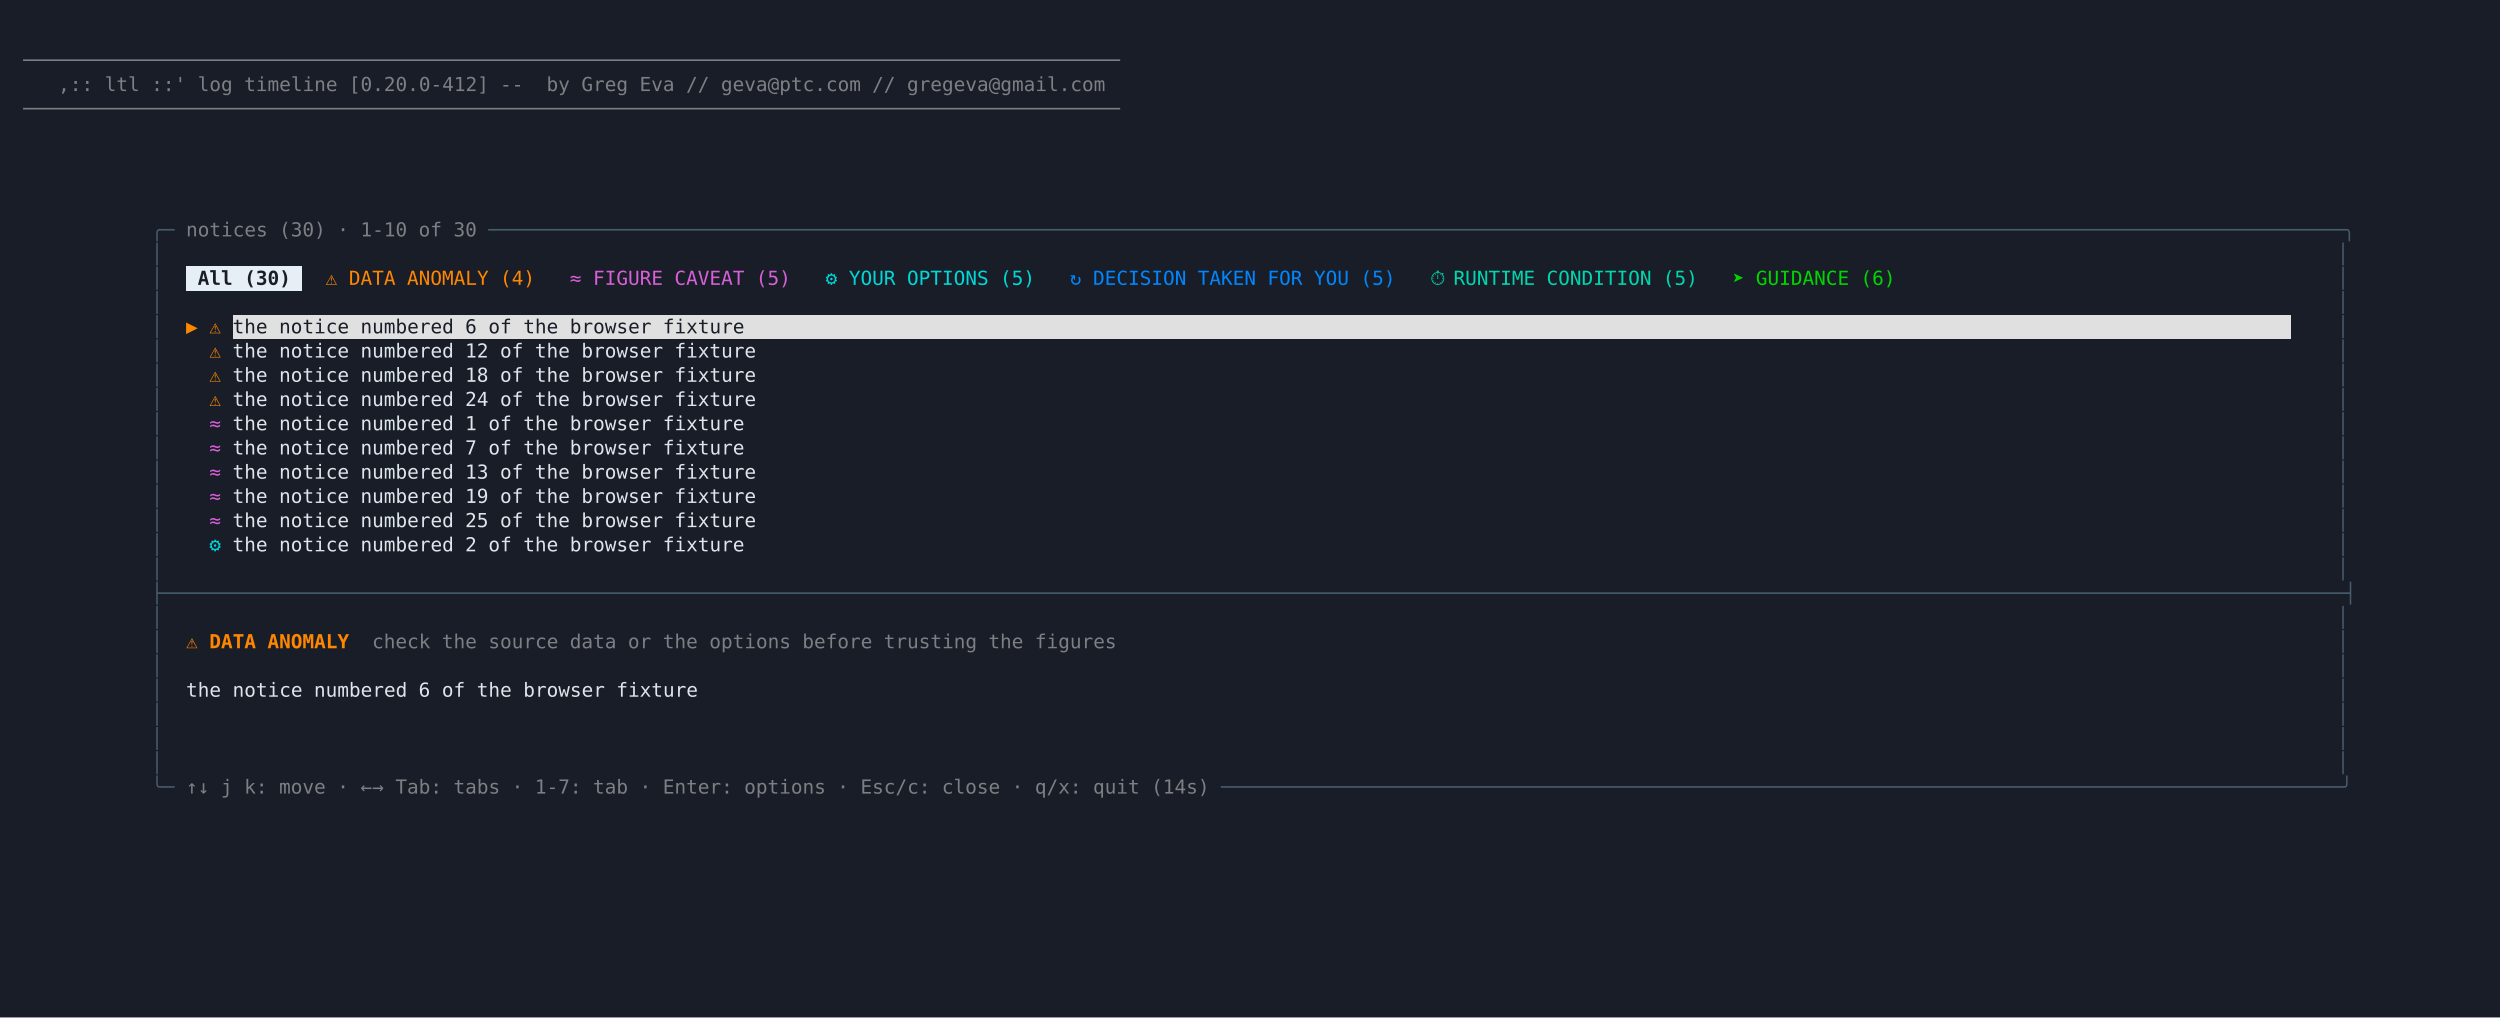
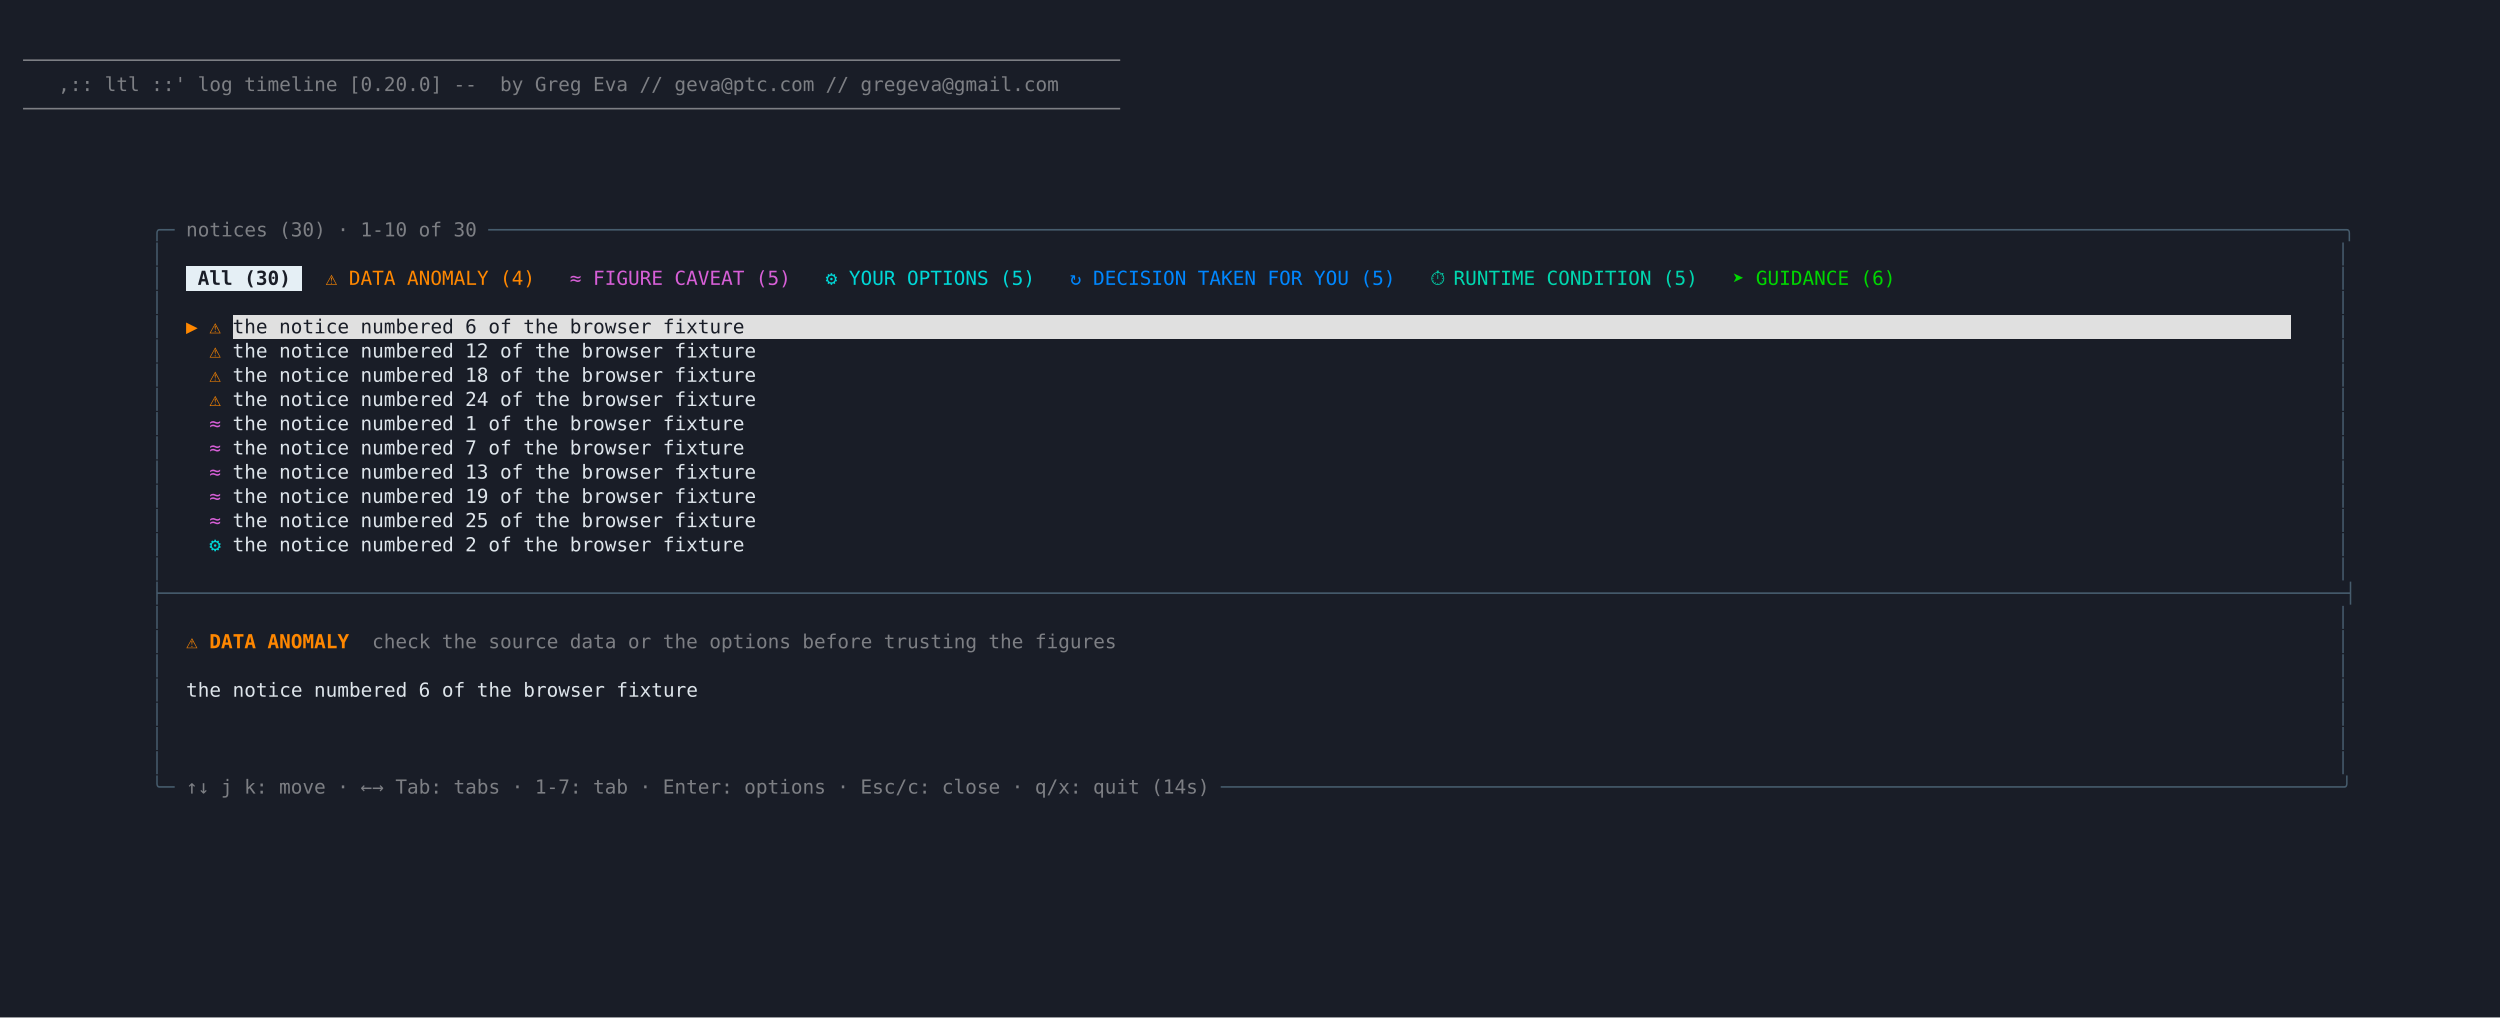
<svg xmlns="http://www.w3.org/2000/svg" width="1548" height="630" viewBox="0 0 1548 630">
  <rect width="100%" height="100%" fill="#191d27" />
  <g font-family="ui-monospace, 'SF Mono', SFMono-Regular, Menlo, Consolas, 'DejaVu Sans Mono', monospace" font-size="12">
    <rect x="115.2" y="165" width="72" height="15" fill="#e5eff5" shape-rendering="crispEdges" />
    <rect x="144" y="195" width="1274.4" height="15" fill="#e0e0e0" shape-rendering="crispEdges" />
    <text x="14.4" y="41.4" fill="#7d7f84" textLength="676.8" lengthAdjust="spacing">──────────────────────────────────────────────────────────────────────────────────────────────</text>
    <text x="36" y="56.4" fill="#7d7f84" textLength="21.6" lengthAdjust="spacing">,::</text>
    <text x="64.8" y="56.4" fill="#7d7f84" textLength="21.6" lengthAdjust="spacing">ltl</text>
    <text x="93.6" y="56.4" fill="#7d7f84" textLength="21.6" lengthAdjust="spacing">::'</text>
    <text x="122.4" y="56.4" fill="#7d7f84" textLength="21.6" lengthAdjust="spacing">log</text>
    <text x="151.2" y="56.4" fill="#7d7f84" textLength="57.6" lengthAdjust="spacing">timeline</text>
-     <text x="216" y="56.4" fill="#7d7f84" textLength="86.4" lengthAdjust="spacing">[0.20.0-412]</text>
-     <text x="309.6" y="56.4" fill="#7d7f84" textLength="14.4" lengthAdjust="spacing">--</text>
-     <text x="338.4" y="56.4" fill="#7d7f84" textLength="14.4" lengthAdjust="spacing">by</text>
-     <text x="360" y="56.4" fill="#7d7f84" textLength="28.8" lengthAdjust="spacing">Greg</text>
-     <text x="396" y="56.4" fill="#7d7f84" textLength="21.6" lengthAdjust="spacing">Eva</text>
-     <text x="424.8" y="56.4" fill="#7d7f84" textLength="14.4" lengthAdjust="spacing">//</text>
-     <text x="446.4" y="56.4" fill="#7d7f84" textLength="86.4" lengthAdjust="spacing">geva@ptc.com</text>
-     <text x="540" y="56.4" fill="#7d7f84" textLength="14.4" lengthAdjust="spacing">//</text>
-     <text x="561.6" y="56.4" fill="#7d7f84" textLength="122.4" lengthAdjust="spacing">gregeva@gmail.com</text>
+     <text x="216" y="56.4" fill="#7d7f84" textLength="57.6" lengthAdjust="spacing">[0.20.0]</text>
+     <text x="280.8" y="56.4" fill="#7d7f84" textLength="14.4" lengthAdjust="spacing">--</text>
+     <text x="309.6" y="56.4" fill="#7d7f84" textLength="14.4" lengthAdjust="spacing">by</text>
+     <text x="331.2" y="56.4" fill="#7d7f84" textLength="28.8" lengthAdjust="spacing">Greg</text>
+     <text x="367.2" y="56.4" fill="#7d7f84" textLength="21.6" lengthAdjust="spacing">Eva</text>
+     <text x="396" y="56.4" fill="#7d7f84" textLength="14.4" lengthAdjust="spacing">//</text>
+     <text x="417.6" y="56.4" fill="#7d7f84" textLength="86.4" lengthAdjust="spacing">geva@ptc.com</text>
+     <text x="511.2" y="56.4" fill="#7d7f84" textLength="14.4" lengthAdjust="spacing">//</text>
+     <text x="532.8" y="56.4" fill="#7d7f84" textLength="122.4" lengthAdjust="spacing">gregeva@gmail.com</text>
    <text x="14.4" y="71.4" fill="#7d7f84" textLength="676.8" lengthAdjust="spacing">──────────────────────────────────────────────────────────────────────────────────────────────</text>
    <text x="93.6" y="146.4" fill="#465c6d" textLength="14.4" lengthAdjust="spacing">╭─</text>
    <text x="115.2" y="146.4" fill="#7d7f84" textLength="50.4" lengthAdjust="spacing">notices</text>
    <text x="172.8" y="146.4" fill="#7d7f84" textLength="28.8" lengthAdjust="spacing">(30)</text>
    <text x="208.8" y="146.4" fill="#7d7f84">·</text>
    <text x="223.2" y="146.4" fill="#7d7f84" textLength="28.8" lengthAdjust="spacing">1-10</text>
    <text x="259.2" y="146.4" fill="#7d7f84" textLength="14.4" lengthAdjust="spacing">of</text>
    <text x="280.8" y="146.4" fill="#7d7f84" textLength="14.4" lengthAdjust="spacing">30</text>
    <text x="302.4" y="146.4" fill="#465c6d" textLength="1152" lengthAdjust="spacing">───────────────────────────────────────────────────────────────────────────────────────────────────────────────────────────────────────────────────────────────╮</text>
    <text x="93.6" y="161.4" fill="#465c6d">│</text>
    <text x="1447.2" y="161.4" fill="#465c6d">│</text>
    <text x="93.6" y="176.4" fill="#465c6d">│</text>
    <text x="122.4" y="176.4" fill="#191d27" font-weight="bold" textLength="21.6" lengthAdjust="spacing">All</text>
    <text x="151.2" y="176.4" fill="#191d27" font-weight="bold" textLength="28.8" lengthAdjust="spacing">(30)</text>
    <text x="201.6" y="176.4" fill="#ff8700">⚠</text>
    <text x="216" y="176.4" fill="#ff8700" textLength="28.8" lengthAdjust="spacing">DATA</text>
    <text x="252" y="176.4" fill="#ff8700" textLength="50.4" lengthAdjust="spacing">ANOMALY</text>
    <text x="309.6" y="176.4" fill="#ff8700" textLength="21.6" lengthAdjust="spacing">(4)</text>
    <text x="352.8" y="176.4" fill="#d75fd7">≈</text>
    <text x="367.2" y="176.4" fill="#d75fd7" textLength="43.2" lengthAdjust="spacing">FIGURE</text>
    <text x="417.6" y="176.4" fill="#d75fd7" textLength="43.2" lengthAdjust="spacing">CAVEAT</text>
    <text x="468" y="176.4" fill="#d75fd7" textLength="21.6" lengthAdjust="spacing">(5)</text>
    <text x="511.2" y="176.4" fill="#00d7d7">⚙</text>
    <text x="525.6" y="176.4" fill="#00d7d7" textLength="28.8" lengthAdjust="spacing">YOUR</text>
    <text x="561.6" y="176.4" fill="#00d7d7" textLength="50.4" lengthAdjust="spacing">OPTIONS</text>
    <text x="619.2" y="176.4" fill="#00d7d7" textLength="21.6" lengthAdjust="spacing">(5)</text>
    <text x="662.4" y="176.4" fill="#0087ff">↻</text>
    <text x="676.8" y="176.4" fill="#0087ff" textLength="57.6" lengthAdjust="spacing">DECISION</text>
    <text x="741.6" y="176.4" fill="#0087ff" textLength="36" lengthAdjust="spacing">TAKEN</text>
    <text x="784.8" y="176.4" fill="#0087ff" textLength="21.6" lengthAdjust="spacing">FOR</text>
    <text x="813.6" y="176.4" fill="#0087ff" textLength="21.6" lengthAdjust="spacing">YOU</text>
    <text x="842.4" y="176.4" fill="#0087ff" textLength="21.6" lengthAdjust="spacing">(5)</text>
    <text x="885.6" y="176.4" fill="#00d7af">⏱</text>
    <text x="900" y="176.4" fill="#00d7af" textLength="50.4" lengthAdjust="spacing">RUNTIME</text>
    <text x="957.6" y="176.4" fill="#00d7af" textLength="64.8" lengthAdjust="spacing">CONDITION</text>
    <text x="1029.6" y="176.4" fill="#00d7af" textLength="21.6" lengthAdjust="spacing">(5)</text>
    <text x="1072.8" y="176.4" fill="#00d700">➤</text>
    <text x="1087.2" y="176.4" fill="#00d700" textLength="57.6" lengthAdjust="spacing">GUIDANCE</text>
    <text x="1152" y="176.4" fill="#00d700" textLength="21.6" lengthAdjust="spacing">(6)</text>
    <text x="1447.2" y="176.4" fill="#465c6d">│</text>
    <text x="93.6" y="191.4" fill="#465c6d">│</text>
    <text x="1447.2" y="191.4" fill="#465c6d">│</text>
    <text x="93.6" y="206.4" fill="#465c6d">│</text>
    <text x="115.2" y="206.4" fill="#ff8700">▶</text>
    <text x="129.6" y="206.4" fill="#ff8700">⚠</text>
    <text x="144" y="206.4" fill="#191d27" textLength="21.6" lengthAdjust="spacing">the</text>
    <text x="172.8" y="206.4" fill="#191d27" textLength="43.2" lengthAdjust="spacing">notice</text>
    <text x="223.2" y="206.4" fill="#191d27" textLength="57.6" lengthAdjust="spacing">numbered</text>
    <text x="288" y="206.4" fill="#191d27">6</text>
    <text x="302.4" y="206.4" fill="#191d27" textLength="14.4" lengthAdjust="spacing">of</text>
    <text x="324" y="206.4" fill="#191d27" textLength="21.6" lengthAdjust="spacing">the</text>
    <text x="352.8" y="206.4" fill="#191d27" textLength="50.4" lengthAdjust="spacing">browser</text>
    <text x="410.4" y="206.4" fill="#191d27" textLength="50.4" lengthAdjust="spacing">fixture</text>
    <text x="1447.2" y="206.4" fill="#465c6d">│</text>
    <text x="93.6" y="221.4" fill="#465c6d">│</text>
    <text x="129.6" y="221.4" fill="#ff8700">⚠</text>
    <text x="144" y="221.4" fill="#dee5eb" textLength="21.6" lengthAdjust="spacing">the</text>
    <text x="172.8" y="221.4" fill="#dee5eb" textLength="43.2" lengthAdjust="spacing">notice</text>
    <text x="223.2" y="221.4" fill="#dee5eb" textLength="57.6" lengthAdjust="spacing">numbered</text>
    <text x="288" y="221.4" fill="#dee5eb" textLength="14.4" lengthAdjust="spacing">12</text>
    <text x="309.6" y="221.4" fill="#dee5eb" textLength="14.4" lengthAdjust="spacing">of</text>
    <text x="331.2" y="221.4" fill="#dee5eb" textLength="21.6" lengthAdjust="spacing">the</text>
    <text x="360" y="221.4" fill="#dee5eb" textLength="50.4" lengthAdjust="spacing">browser</text>
    <text x="417.6" y="221.4" fill="#dee5eb" textLength="50.4" lengthAdjust="spacing">fixture</text>
    <text x="1447.2" y="221.4" fill="#465c6d">│</text>
    <text x="93.6" y="236.4" fill="#465c6d">│</text>
    <text x="129.6" y="236.4" fill="#ff8700">⚠</text>
    <text x="144" y="236.4" fill="#dee5eb" textLength="21.6" lengthAdjust="spacing">the</text>
    <text x="172.8" y="236.4" fill="#dee5eb" textLength="43.2" lengthAdjust="spacing">notice</text>
    <text x="223.2" y="236.4" fill="#dee5eb" textLength="57.6" lengthAdjust="spacing">numbered</text>
    <text x="288" y="236.4" fill="#dee5eb" textLength="14.4" lengthAdjust="spacing">18</text>
    <text x="309.6" y="236.4" fill="#dee5eb" textLength="14.4" lengthAdjust="spacing">of</text>
    <text x="331.2" y="236.4" fill="#dee5eb" textLength="21.6" lengthAdjust="spacing">the</text>
    <text x="360" y="236.4" fill="#dee5eb" textLength="50.4" lengthAdjust="spacing">browser</text>
    <text x="417.6" y="236.4" fill="#dee5eb" textLength="50.4" lengthAdjust="spacing">fixture</text>
    <text x="1447.2" y="236.4" fill="#465c6d">│</text>
    <text x="93.6" y="251.4" fill="#465c6d">│</text>
    <text x="129.6" y="251.4" fill="#ff8700">⚠</text>
    <text x="144" y="251.4" fill="#dee5eb" textLength="21.6" lengthAdjust="spacing">the</text>
    <text x="172.8" y="251.4" fill="#dee5eb" textLength="43.2" lengthAdjust="spacing">notice</text>
    <text x="223.2" y="251.4" fill="#dee5eb" textLength="57.6" lengthAdjust="spacing">numbered</text>
    <text x="288" y="251.4" fill="#dee5eb" textLength="14.4" lengthAdjust="spacing">24</text>
    <text x="309.6" y="251.4" fill="#dee5eb" textLength="14.4" lengthAdjust="spacing">of</text>
    <text x="331.2" y="251.4" fill="#dee5eb" textLength="21.6" lengthAdjust="spacing">the</text>
    <text x="360" y="251.4" fill="#dee5eb" textLength="50.4" lengthAdjust="spacing">browser</text>
    <text x="417.6" y="251.4" fill="#dee5eb" textLength="50.4" lengthAdjust="spacing">fixture</text>
    <text x="1447.2" y="251.4" fill="#465c6d">│</text>
    <text x="93.6" y="266.4" fill="#465c6d">│</text>
    <text x="129.6" y="266.4" fill="#d75fd7">≈</text>
    <text x="144" y="266.4" fill="#dee5eb" textLength="21.6" lengthAdjust="spacing">the</text>
    <text x="172.8" y="266.4" fill="#dee5eb" textLength="43.2" lengthAdjust="spacing">notice</text>
    <text x="223.2" y="266.4" fill="#dee5eb" textLength="57.6" lengthAdjust="spacing">numbered</text>
    <text x="288" y="266.4" fill="#dee5eb">1</text>
    <text x="302.4" y="266.4" fill="#dee5eb" textLength="14.4" lengthAdjust="spacing">of</text>
    <text x="324" y="266.4" fill="#dee5eb" textLength="21.6" lengthAdjust="spacing">the</text>
    <text x="352.8" y="266.4" fill="#dee5eb" textLength="50.4" lengthAdjust="spacing">browser</text>
    <text x="410.4" y="266.4" fill="#dee5eb" textLength="50.4" lengthAdjust="spacing">fixture</text>
    <text x="1447.2" y="266.4" fill="#465c6d">│</text>
    <text x="93.6" y="281.4" fill="#465c6d">│</text>
    <text x="129.6" y="281.4" fill="#d75fd7">≈</text>
    <text x="144" y="281.4" fill="#dee5eb" textLength="21.6" lengthAdjust="spacing">the</text>
    <text x="172.8" y="281.4" fill="#dee5eb" textLength="43.2" lengthAdjust="spacing">notice</text>
    <text x="223.2" y="281.4" fill="#dee5eb" textLength="57.6" lengthAdjust="spacing">numbered</text>
    <text x="288" y="281.4" fill="#dee5eb">7</text>
    <text x="302.4" y="281.4" fill="#dee5eb" textLength="14.4" lengthAdjust="spacing">of</text>
    <text x="324" y="281.4" fill="#dee5eb" textLength="21.6" lengthAdjust="spacing">the</text>
    <text x="352.8" y="281.4" fill="#dee5eb" textLength="50.4" lengthAdjust="spacing">browser</text>
    <text x="410.4" y="281.4" fill="#dee5eb" textLength="50.4" lengthAdjust="spacing">fixture</text>
    <text x="1447.2" y="281.4" fill="#465c6d">│</text>
    <text x="93.6" y="296.4" fill="#465c6d">│</text>
    <text x="129.6" y="296.4" fill="#d75fd7">≈</text>
    <text x="144" y="296.4" fill="#dee5eb" textLength="21.6" lengthAdjust="spacing">the</text>
    <text x="172.8" y="296.4" fill="#dee5eb" textLength="43.2" lengthAdjust="spacing">notice</text>
    <text x="223.2" y="296.4" fill="#dee5eb" textLength="57.6" lengthAdjust="spacing">numbered</text>
    <text x="288" y="296.4" fill="#dee5eb" textLength="14.4" lengthAdjust="spacing">13</text>
    <text x="309.6" y="296.4" fill="#dee5eb" textLength="14.4" lengthAdjust="spacing">of</text>
    <text x="331.2" y="296.4" fill="#dee5eb" textLength="21.6" lengthAdjust="spacing">the</text>
    <text x="360" y="296.4" fill="#dee5eb" textLength="50.4" lengthAdjust="spacing">browser</text>
    <text x="417.6" y="296.4" fill="#dee5eb" textLength="50.4" lengthAdjust="spacing">fixture</text>
    <text x="1447.2" y="296.4" fill="#465c6d">│</text>
    <text x="93.6" y="311.4" fill="#465c6d">│</text>
    <text x="129.6" y="311.4" fill="#d75fd7">≈</text>
    <text x="144" y="311.4" fill="#dee5eb" textLength="21.6" lengthAdjust="spacing">the</text>
    <text x="172.8" y="311.4" fill="#dee5eb" textLength="43.2" lengthAdjust="spacing">notice</text>
    <text x="223.2" y="311.4" fill="#dee5eb" textLength="57.6" lengthAdjust="spacing">numbered</text>
    <text x="288" y="311.4" fill="#dee5eb" textLength="14.4" lengthAdjust="spacing">19</text>
    <text x="309.6" y="311.4" fill="#dee5eb" textLength="14.4" lengthAdjust="spacing">of</text>
    <text x="331.2" y="311.4" fill="#dee5eb" textLength="21.6" lengthAdjust="spacing">the</text>
    <text x="360" y="311.4" fill="#dee5eb" textLength="50.4" lengthAdjust="spacing">browser</text>
    <text x="417.6" y="311.4" fill="#dee5eb" textLength="50.4" lengthAdjust="spacing">fixture</text>
    <text x="1447.2" y="311.4" fill="#465c6d">│</text>
    <text x="93.6" y="326.4" fill="#465c6d">│</text>
    <text x="129.6" y="326.4" fill="#d75fd7">≈</text>
    <text x="144" y="326.4" fill="#dee5eb" textLength="21.6" lengthAdjust="spacing">the</text>
    <text x="172.8" y="326.4" fill="#dee5eb" textLength="43.2" lengthAdjust="spacing">notice</text>
    <text x="223.2" y="326.4" fill="#dee5eb" textLength="57.6" lengthAdjust="spacing">numbered</text>
    <text x="288" y="326.4" fill="#dee5eb" textLength="14.4" lengthAdjust="spacing">25</text>
    <text x="309.6" y="326.4" fill="#dee5eb" textLength="14.4" lengthAdjust="spacing">of</text>
    <text x="331.2" y="326.4" fill="#dee5eb" textLength="21.6" lengthAdjust="spacing">the</text>
    <text x="360" y="326.4" fill="#dee5eb" textLength="50.4" lengthAdjust="spacing">browser</text>
    <text x="417.6" y="326.4" fill="#dee5eb" textLength="50.4" lengthAdjust="spacing">fixture</text>
    <text x="1447.2" y="326.4" fill="#465c6d">│</text>
    <text x="93.6" y="341.4" fill="#465c6d">│</text>
    <text x="129.6" y="341.4" fill="#00d7d7">⚙</text>
    <text x="144" y="341.4" fill="#dee5eb" textLength="21.6" lengthAdjust="spacing">the</text>
    <text x="172.8" y="341.4" fill="#dee5eb" textLength="43.2" lengthAdjust="spacing">notice</text>
    <text x="223.2" y="341.4" fill="#dee5eb" textLength="57.6" lengthAdjust="spacing">numbered</text>
    <text x="288" y="341.4" fill="#dee5eb">2</text>
    <text x="302.4" y="341.4" fill="#dee5eb" textLength="14.4" lengthAdjust="spacing">of</text>
    <text x="324" y="341.4" fill="#dee5eb" textLength="21.6" lengthAdjust="spacing">the</text>
    <text x="352.8" y="341.4" fill="#dee5eb" textLength="50.4" lengthAdjust="spacing">browser</text>
    <text x="410.4" y="341.4" fill="#dee5eb" textLength="50.4" lengthAdjust="spacing">fixture</text>
    <text x="1447.2" y="341.4" fill="#465c6d">│</text>
    <text x="93.6" y="356.4" fill="#465c6d">│</text>
    <text x="1447.2" y="356.4" fill="#465c6d">│</text>
    <text x="93.6" y="371.4" fill="#465c6d" textLength="1360.8" lengthAdjust="spacing">├───────────────────────────────────────────────────────────────────────────────────────────────────────────────────────────────────────────────────────────────────────────────────────────┤</text>
    <text x="93.6" y="386.4" fill="#465c6d">│</text>
    <text x="1447.2" y="386.4" fill="#465c6d">│</text>
    <text x="93.6" y="401.4" fill="#465c6d">│</text>
    <text x="115.2" y="401.4" fill="#ff8700" font-weight="bold">⚠</text>
    <text x="129.6" y="401.4" fill="#ff8700" font-weight="bold" textLength="28.8" lengthAdjust="spacing">DATA</text>
    <text x="165.6" y="401.4" fill="#ff8700" font-weight="bold" textLength="50.4" lengthAdjust="spacing">ANOMALY</text>
    <text x="230.4" y="401.4" fill="#7d7f84" textLength="36" lengthAdjust="spacing">check</text>
    <text x="273.6" y="401.4" fill="#7d7f84" textLength="21.6" lengthAdjust="spacing">the</text>
    <text x="302.4" y="401.4" fill="#7d7f84" textLength="43.2" lengthAdjust="spacing">source</text>
    <text x="352.8" y="401.4" fill="#7d7f84" textLength="28.8" lengthAdjust="spacing">data</text>
    <text x="388.8" y="401.4" fill="#7d7f84" textLength="14.4" lengthAdjust="spacing">or</text>
    <text x="410.4" y="401.4" fill="#7d7f84" textLength="21.6" lengthAdjust="spacing">the</text>
    <text x="439.2" y="401.4" fill="#7d7f84" textLength="50.4" lengthAdjust="spacing">options</text>
    <text x="496.8" y="401.4" fill="#7d7f84" textLength="43.2" lengthAdjust="spacing">before</text>
    <text x="547.2" y="401.4" fill="#7d7f84" textLength="57.6" lengthAdjust="spacing">trusting</text>
    <text x="612" y="401.4" fill="#7d7f84" textLength="21.6" lengthAdjust="spacing">the</text>
    <text x="640.8" y="401.4" fill="#7d7f84" textLength="50.4" lengthAdjust="spacing">figures</text>
    <text x="1447.2" y="401.4" fill="#465c6d">│</text>
    <text x="93.6" y="416.4" fill="#465c6d">│</text>
    <text x="1447.2" y="416.4" fill="#465c6d">│</text>
    <text x="93.6" y="431.4" fill="#465c6d">│</text>
    <text x="115.2" y="431.4" fill="#dee5eb" textLength="21.6" lengthAdjust="spacing">the</text>
    <text x="144" y="431.4" fill="#dee5eb" textLength="43.2" lengthAdjust="spacing">notice</text>
    <text x="194.4" y="431.4" fill="#dee5eb" textLength="57.6" lengthAdjust="spacing">numbered</text>
    <text x="259.2" y="431.4" fill="#dee5eb">6</text>
    <text x="273.6" y="431.4" fill="#dee5eb" textLength="14.4" lengthAdjust="spacing">of</text>
    <text x="295.2" y="431.4" fill="#dee5eb" textLength="21.6" lengthAdjust="spacing">the</text>
    <text x="324" y="431.4" fill="#dee5eb" textLength="50.4" lengthAdjust="spacing">browser</text>
    <text x="381.6" y="431.4" fill="#dee5eb" textLength="50.4" lengthAdjust="spacing">fixture</text>
    <text x="1447.2" y="431.4" fill="#465c6d">│</text>
    <text x="93.6" y="446.4" fill="#465c6d">│</text>
    <text x="1447.2" y="446.4" fill="#465c6d">│</text>
    <text x="93.6" y="461.4" fill="#465c6d">│</text>
    <text x="1447.2" y="461.4" fill="#465c6d">│</text>
    <text x="93.6" y="476.4" fill="#465c6d">│</text>
    <text x="1447.2" y="476.4" fill="#465c6d">│</text>
    <text x="93.6" y="491.4" fill="#465c6d" textLength="14.4" lengthAdjust="spacing">╰─</text>
    <text x="115.2" y="491.4" fill="#7d7f84" textLength="14.4" lengthAdjust="spacing">↑↓</text>
    <text x="136.8" y="491.4" fill="#7d7f84">j</text>
    <text x="151.2" y="491.4" fill="#7d7f84" textLength="14.4" lengthAdjust="spacing">k:</text>
    <text x="172.8" y="491.4" fill="#7d7f84" textLength="28.8" lengthAdjust="spacing">move</text>
    <text x="208.8" y="491.4" fill="#7d7f84">·</text>
    <text x="223.2" y="491.4" fill="#7d7f84" textLength="14.4" lengthAdjust="spacing">←→</text>
    <text x="244.8" y="491.4" fill="#7d7f84" textLength="28.8" lengthAdjust="spacing">Tab:</text>
    <text x="280.8" y="491.4" fill="#7d7f84" textLength="28.8" lengthAdjust="spacing">tabs</text>
    <text x="316.8" y="491.4" fill="#7d7f84">·</text>
    <text x="331.2" y="491.4" fill="#7d7f84" textLength="28.8" lengthAdjust="spacing">1-7:</text>
    <text x="367.2" y="491.4" fill="#7d7f84" textLength="21.6" lengthAdjust="spacing">tab</text>
    <text x="396" y="491.4" fill="#7d7f84">·</text>
    <text x="410.4" y="491.4" fill="#7d7f84" textLength="43.2" lengthAdjust="spacing">Enter:</text>
    <text x="460.8" y="491.4" fill="#7d7f84" textLength="50.4" lengthAdjust="spacing">options</text>
    <text x="518.4" y="491.4" fill="#7d7f84">·</text>
    <text x="532.8" y="491.4" fill="#7d7f84" textLength="43.2" lengthAdjust="spacing">Esc/c:</text>
    <text x="583.2" y="491.4" fill="#7d7f84" textLength="36" lengthAdjust="spacing">close</text>
    <text x="626.4" y="491.4" fill="#7d7f84">·</text>
    <text x="640.8" y="491.4" fill="#7d7f84" textLength="28.8" lengthAdjust="spacing">q/x:</text>
    <text x="676.8" y="491.4" fill="#7d7f84" textLength="28.8" lengthAdjust="spacing">quit</text>
    <text x="712.8" y="491.4" fill="#7d7f84" textLength="36" lengthAdjust="spacing">(14s)</text>
    <text x="756" y="491.4" fill="#465c6d" textLength="698.4" lengthAdjust="spacing">────────────────────────────────────────────────────────────────────────────────────────────────╯</text>
  </g>
</svg>
